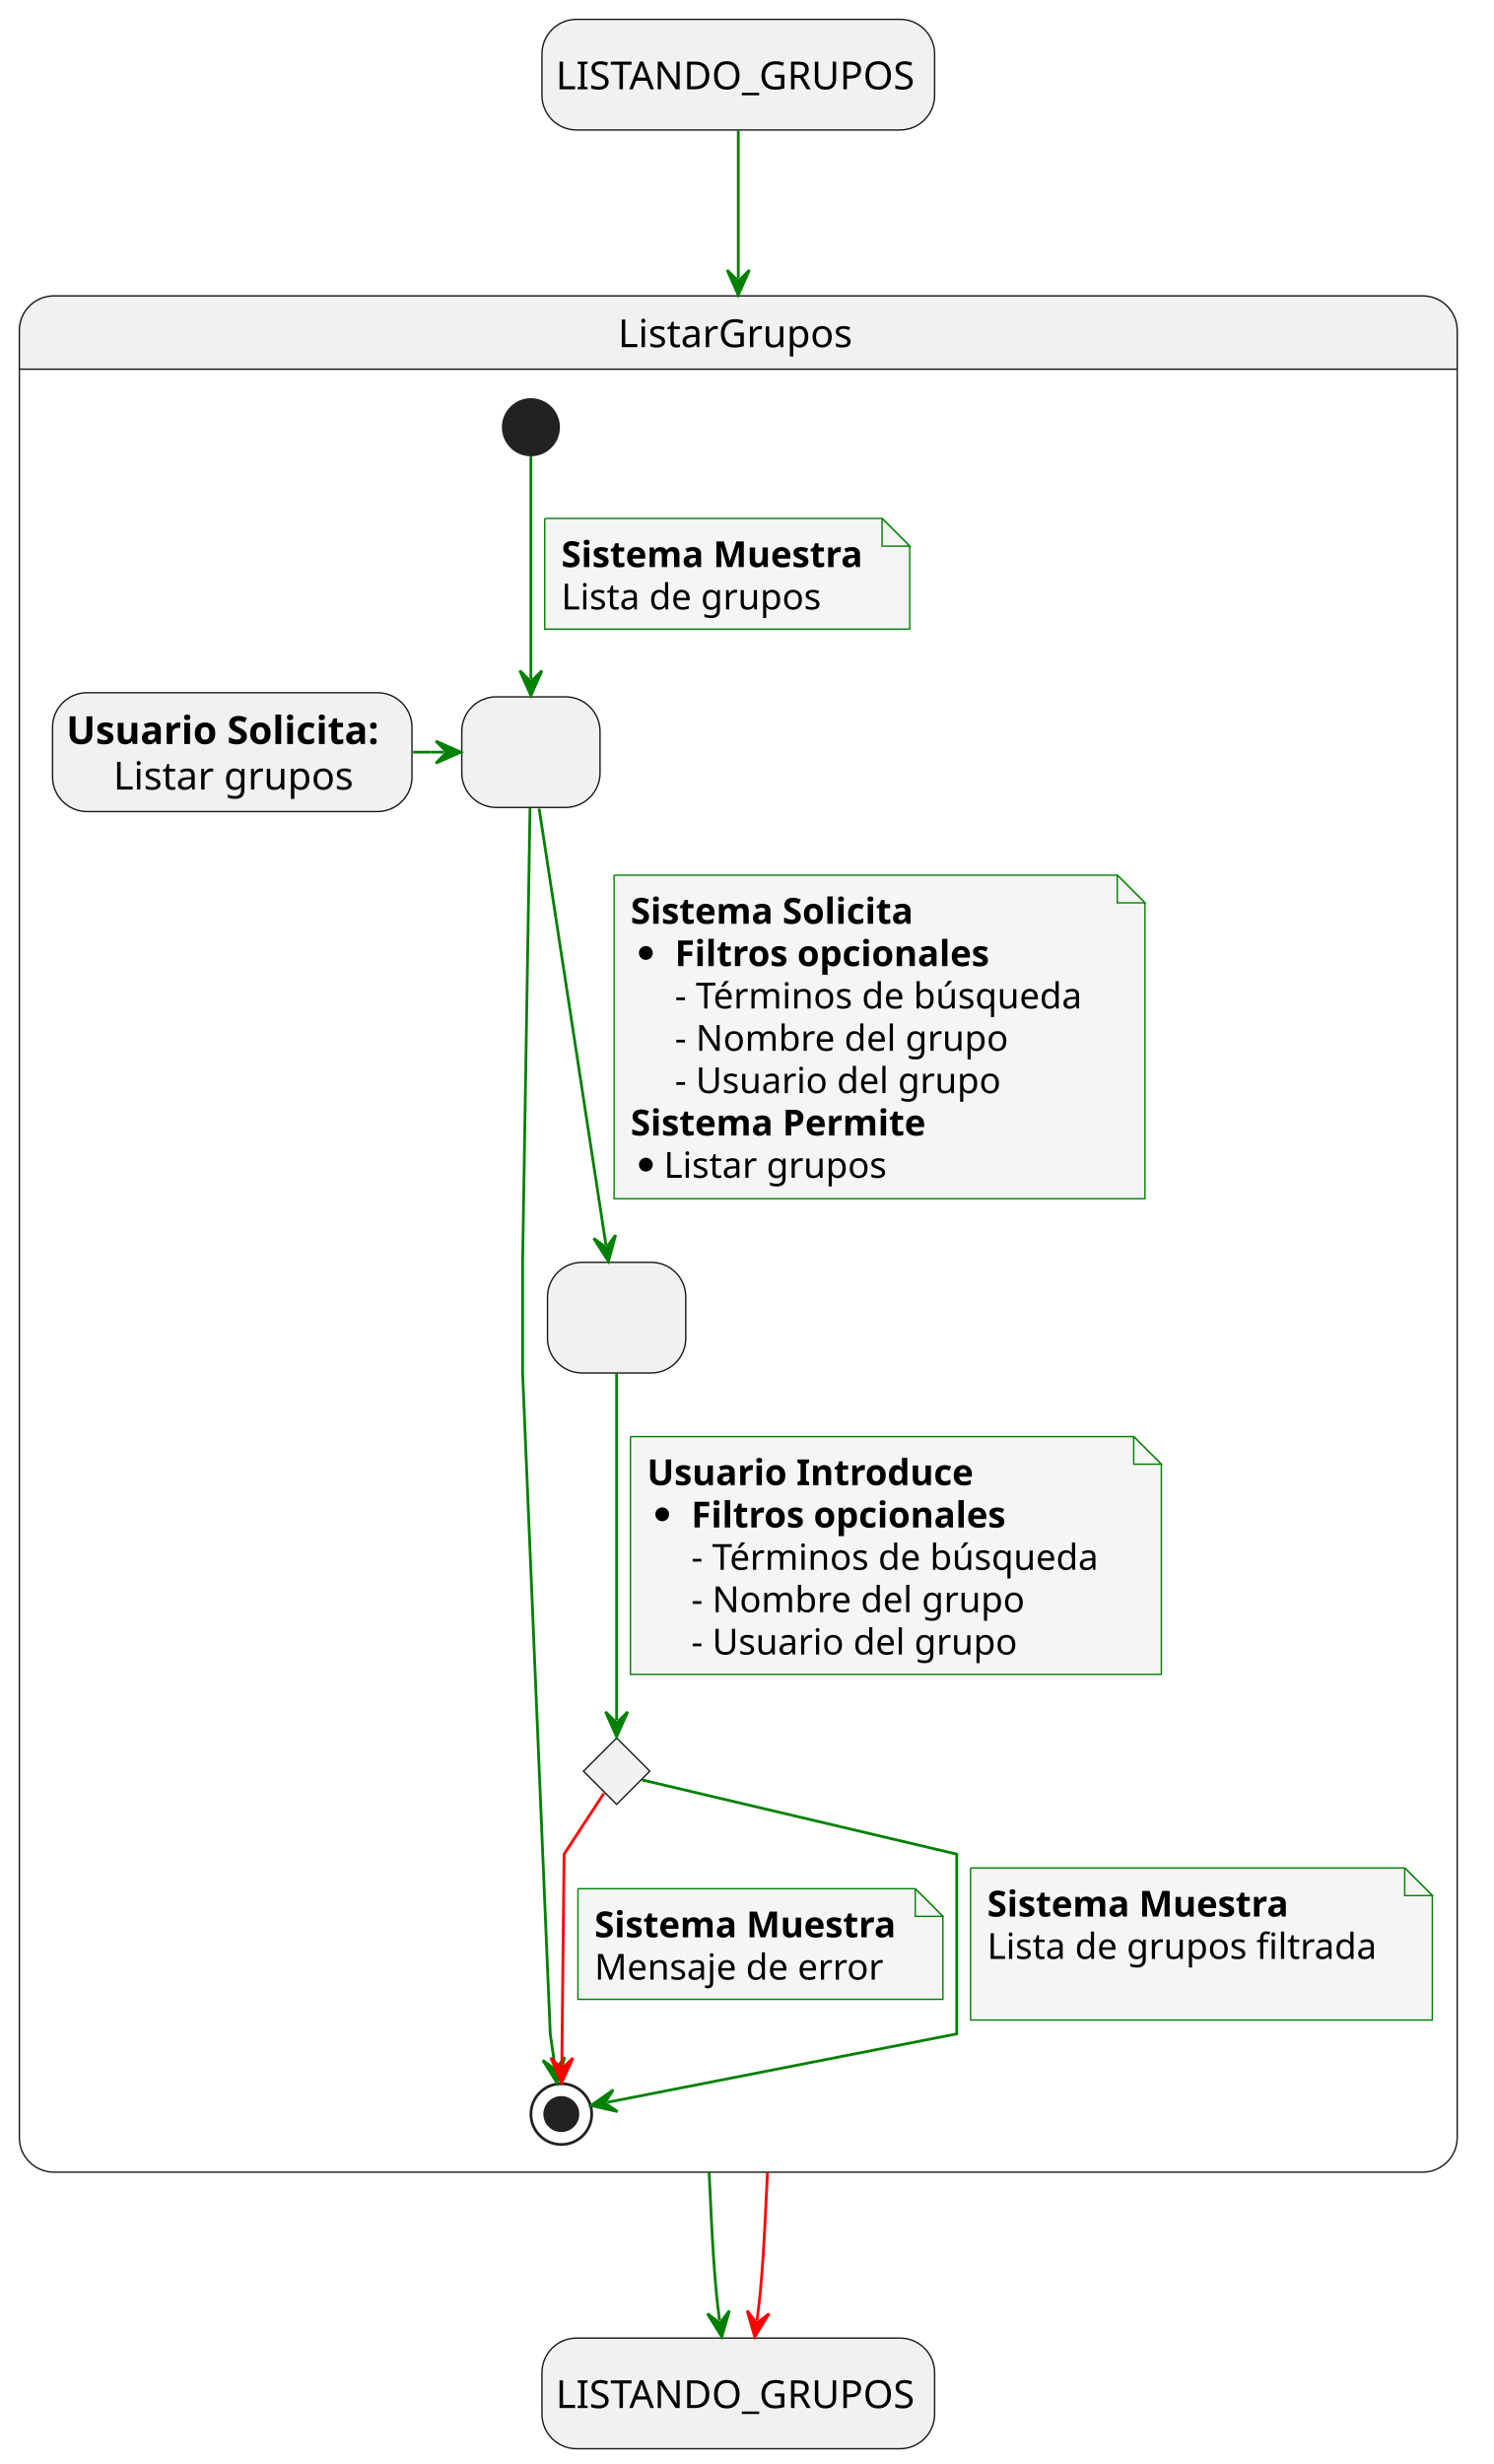
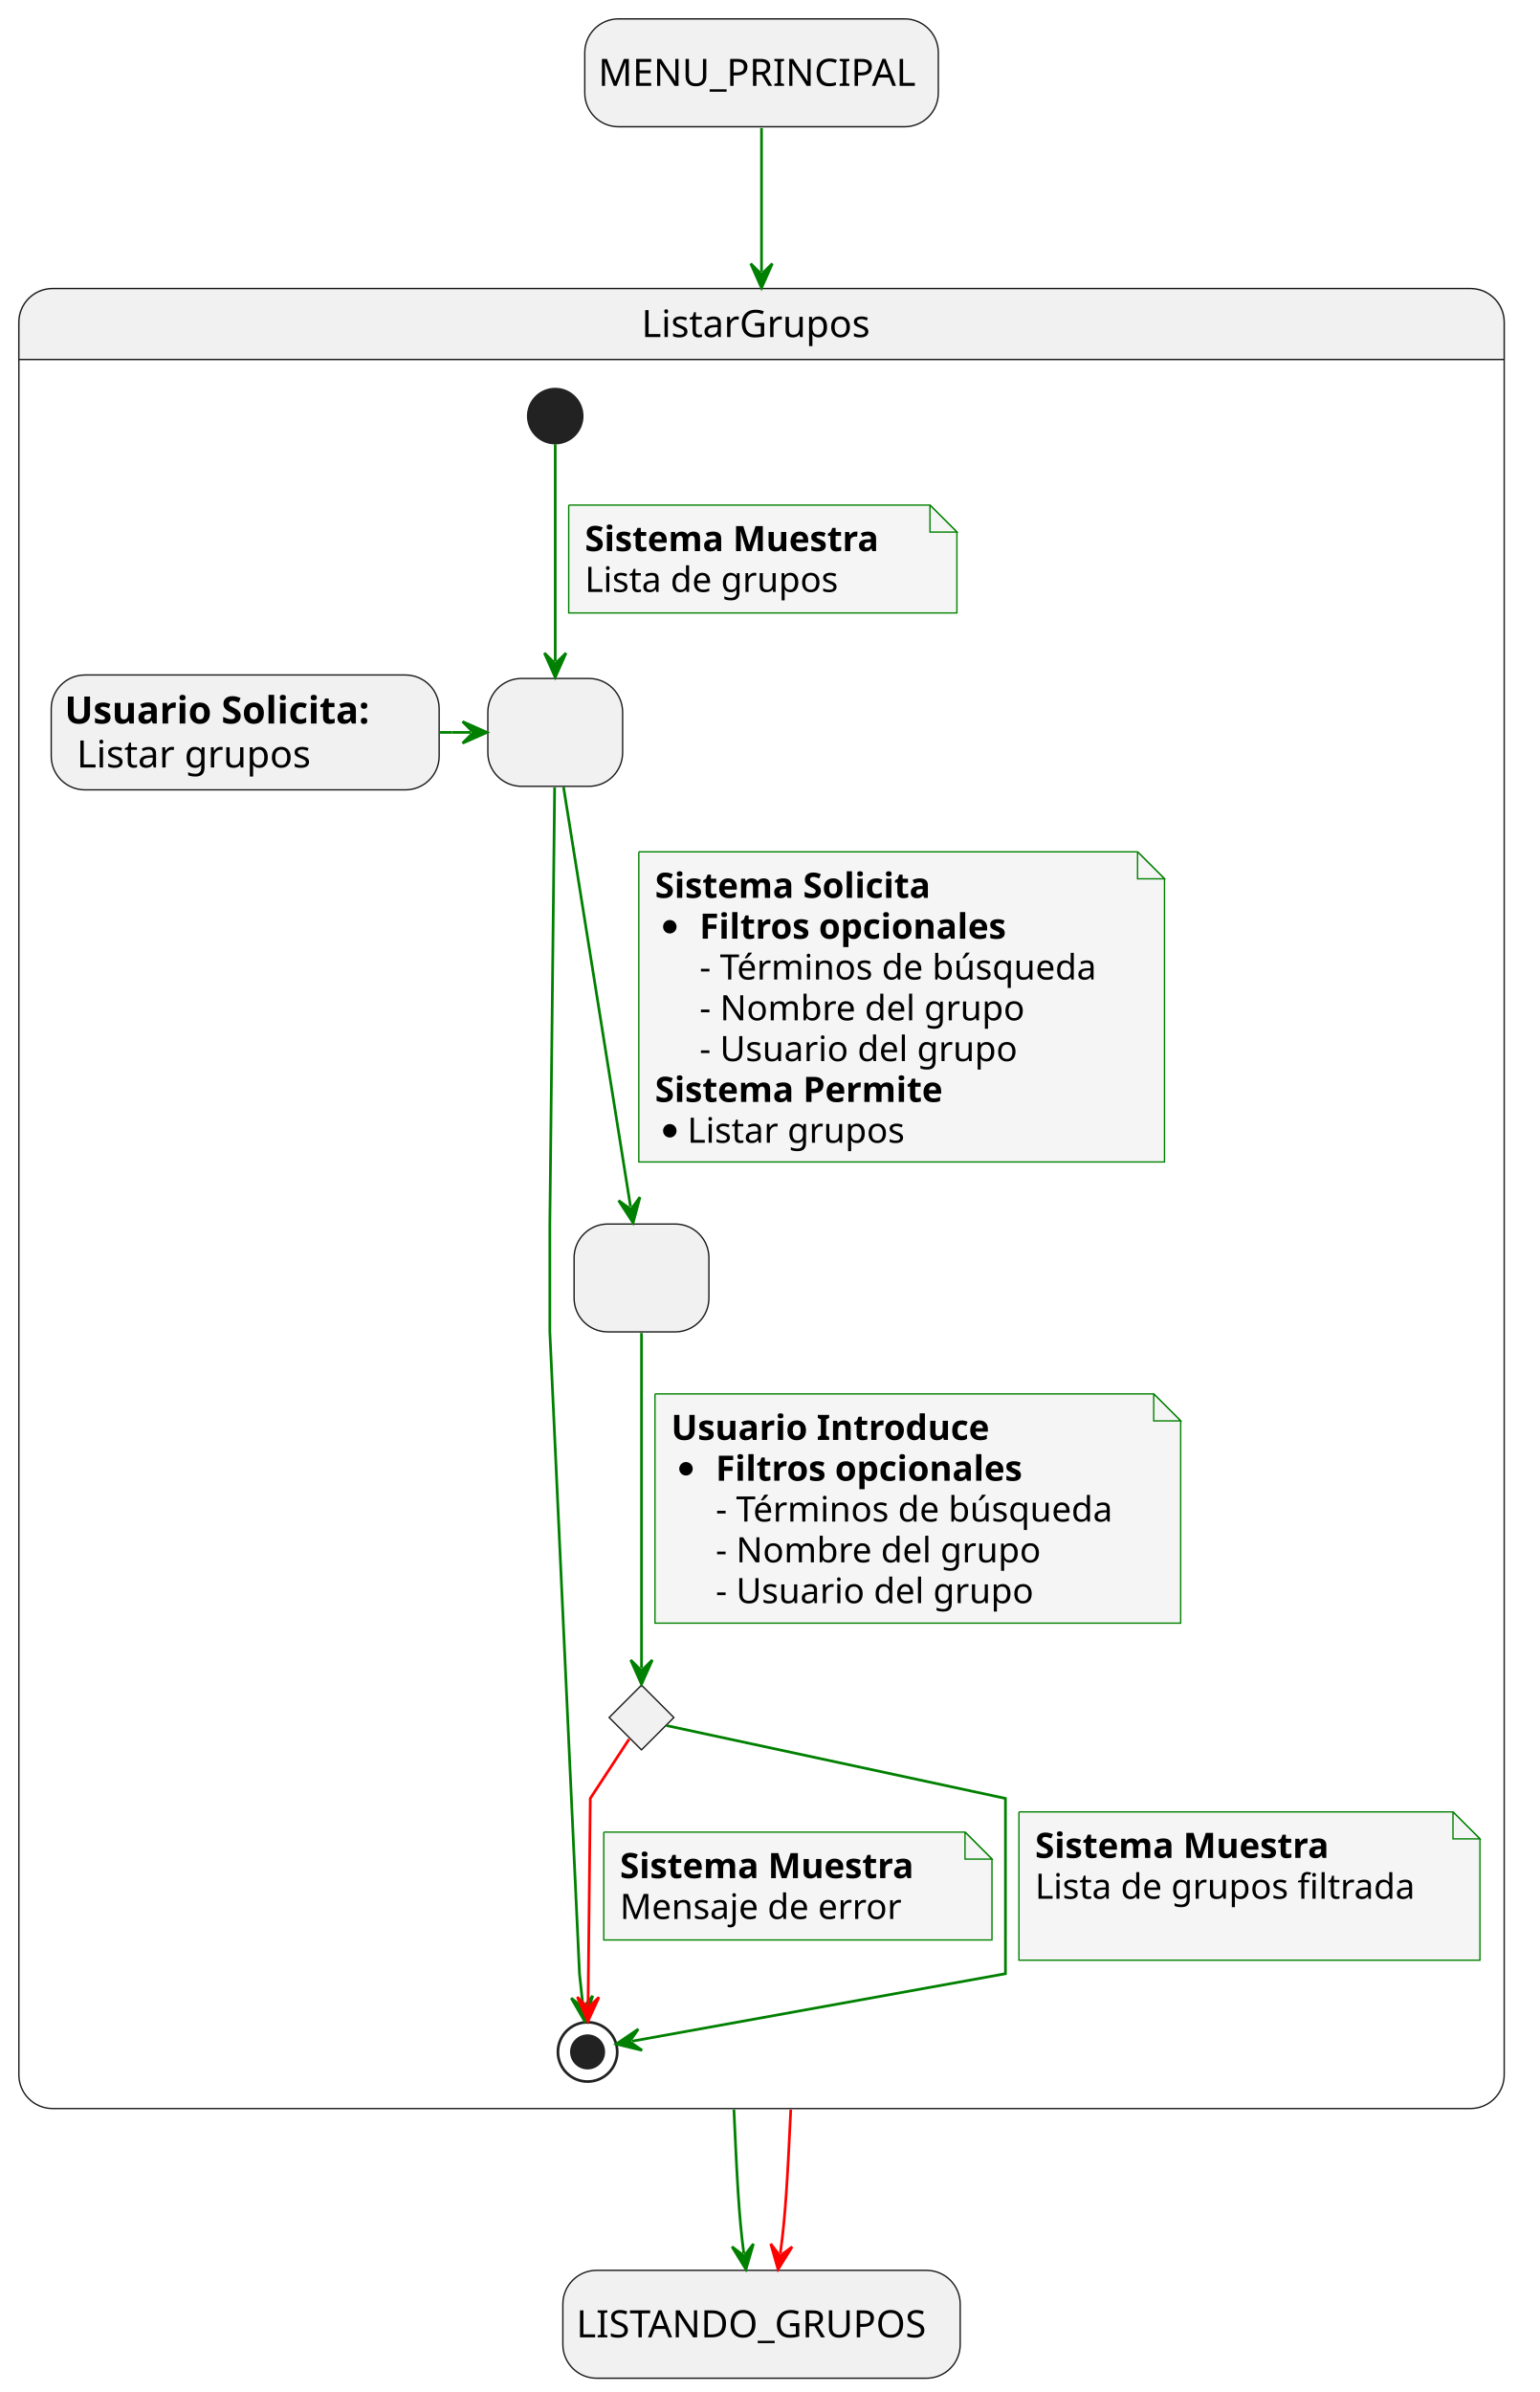
- <svg xmlns="http://www.w3.org/2000/svg" contentStyleType="text/css" height="891px" preserveAspectRatio="none" style="width:540px;height:891px;background:#FFFFFF;" version="1.1" viewBox="0 0 540 891" width="540px" zoomAndPan="magnify">
+ <svg xmlns="http://www.w3.org/2000/svg" contentStyleType="text/css" data-diagram-type="STATE" height="887px" preserveAspectRatio="none" style="width:571px;height:887px;background:#FFFFFF;" version="1.1" viewBox="0 0 571 887" width="571px" zoomAndPan="magnify">
  <defs />
  <g>
-     <rect fill="#F1F1F1" height="40" rx="12.5" ry="12.5" style="stroke:#181818;stroke-width:0.5;" width="142" x="196" y="7" />
-     <text fill="#000000" font-family="sans-serif" font-size="14" lengthAdjust="spacing" textLength="132" x="201" y="32.291">LISTANDO_GRUPOS</text>
-     <rect fill="#F1F1F1" height="40" rx="12.5" ry="12.5" style="stroke:#181818;stroke-width:0.5;" width="142" x="196" y="845.47" />
-     <text fill="#000000" font-family="sans-serif" font-size="14" lengthAdjust="spacing" textLength="132" x="201" y="870.761">LISTANDO_GRUPOS</text>
-     <path d="M19.5,107 L514.5,107 A12.5,12.5 0 0 1 527,119.5 L527,133.488 L7,133.488 L7,119.5 A12.5,12.5 0 0 1 19.5,107 " fill="#F1F1F1" style="stroke:#F1F1F1;stroke-width:1.0;" />
-     <rect fill="none" height="678.468" rx="12.5" ry="12.5" style="stroke:#181818;stroke-width:0.5;" width="520" x="7" y="107" />
-     <line style="stroke:#181818;stroke-width:0.5;" x1="7" x2="527" y1="133.488" y2="133.488" />
-     <text fill="#000000" font-family="sans-serif" font-size="14" lengthAdjust="spacing" textLength="87" x="223.5" y="125.535">ListarGrupos</text>
-     <rect fill="#F1F1F1" height="40" rx="12.5" ry="12.5" style="stroke:#181818;stroke-width:0.5;" width="50" x="167" y="251.978" />
-     <text fill="#000000" font-family="sans-serif" font-size="14" lengthAdjust="spacing" textLength="4" x="190" y="277.269"> </text>
-     <rect fill="#F1F1F1" height="40" rx="12.5" ry="12.5" style="stroke:#181818;stroke-width:0.5;" width="50" x="198" y="456.468" />
-     <text fill="#000000" font-family="sans-serif" font-size="14" lengthAdjust="spacing" textLength="4" x="221" y="481.759"> </text>
+     <rect fill="#F1F1F1" height="40" rx="12.5" ry="12.5" style="stroke:#181818;stroke-width:0.5;" width="131.14" x="216.91" y="7" />
+     <text fill="#000000" font-family="sans-serif" font-size="14" lengthAdjust="spacing" textLength="121.14" x="221.91" y="31.847">MENU_PRINCIPAL</text>
+     <rect fill="#F1F1F1" height="40" rx="12.5" ry="12.5" style="stroke:#181818;stroke-width:0.5;" width="147.389" x="208.78" y="841.89" />
+     <text fill="#000000" font-family="sans-serif" font-size="14" lengthAdjust="spacing" textLength="137.389" x="213.78" y="866.737">LISTANDO_GRUPOS</text>
+     <path d="M19.5,107 L545.45,107 A12.5,12.5 0 0 1 557.95,119.5 L557.95,133.297 L7,133.297 L7,119.5 A12.5,12.5 0 0 1 19.5,107 " fill="#F1F1F1" style="stroke:#F1F1F1;stroke-width:1;" />
+     <rect fill="none" height="674.887" rx="12.5" ry="12.5" style="stroke:#181818;stroke-width:0.5;" width="550.95" x="7" y="107" />
+     <line style="stroke:#181818;stroke-width:0.5;" x1="7" x2="557.95" y1="133.297" y2="133.297" />
+     <text fill="#000000" font-family="sans-serif" font-size="14" lengthAdjust="spacing" textLength="89.031" x="237.959" y="124.995">ListarGrupos</text>
+     <rect fill="#F1F1F1" height="40" rx="12.5" ry="12.5" style="stroke:#181818;stroke-width:0.5;" width="50" x="180.95" y="251.587" />
+     <text fill="#000000" font-family="sans-serif" font-size="14" lengthAdjust="spacing" textLength="4.45" x="203.725" y="276.434"> </text>
+     <rect fill="#F1F1F1" height="40" rx="12.5" ry="12.5" style="stroke:#181818;stroke-width:0.5;" width="50" x="212.95" y="453.887" />
+     <text fill="#000000" font-family="sans-serif" font-size="14" lengthAdjust="spacing" textLength="4.45" x="235.725" y="478.734"> </text>
    <g id="elem_revisionFiltrosEnviados">
-       <polygon fill="#F1F1F1" points="223,628.468,235,640.468,223,652.468,211,640.468,223,628.468" style="stroke:#181818;stroke-width:0.5;" />
+       <polygon fill="#F1F1F1" points="237.95,624.887,249.95,636.887,237.95,648.887,225.95,636.887,237.95,624.887" style="stroke:#181818;stroke-width:0.5;" />
    </g>
-     <rect fill="#F1F1F1" height="42.977" rx="12.5" ry="12.5" style="stroke:#181818;stroke-width:0.5;" width="130" x="19" y="250.488" />
-     <text fill="#000000" font-family="sans-serif" font-size="14" font-weight="bold" lengthAdjust="spacing" textLength="116" x="24" y="269.023">Usuario Solicita:</text>
-     <text fill="#000000" font-family="sans-serif" font-size="14" lengthAdjust="spacing" textLength="4" x="140" y="269.023"> </text>
-     <text fill="#000000" font-family="sans-serif" font-size="14" lengthAdjust="spacing" textLength="90" x="41" y="285.512">Listar grupos</text>
-     <ellipse cx="192" cy="154.488" fill="#222222" rx="10" ry="10" style="stroke:#222222;stroke-width:1.0;" />
-     <ellipse cx="203" cy="764.468" fill="none" rx="11" ry="11" style="stroke:#222222;stroke-width:1.0;" />
-     <ellipse cx="203" cy="764.468" fill="#222222" rx="6" ry="6" style="stroke:#222222;stroke-width:1.0;" />
+     <rect fill="#F1F1F1" height="42.594" rx="12.5" ry="12.5" style="stroke:#181818;stroke-width:0.5;" width="143.895" x="19" y="250.297" />
+     <text fill="#000000" font-family="sans-serif" font-size="14" font-weight="bold" lengthAdjust="spacing" textLength="129.445" x="24" y="268.292">Usuario Solicita:</text>
+     <text fill="#000000" font-family="sans-serif" font-size="14" lengthAdjust="spacing" textLength="4.45" x="153.445" y="268.292"> </text>
+     <text fill="#000000" font-family="sans-serif" font-size="14" lengthAdjust="spacing" textLength="91.519" x="28.45" y="284.589">Listar grupos</text>
+     <ellipse cx="205.95" cy="154.297" fill="#222222" rx="10" ry="10" style="stroke:#222222;stroke-width:1;" />
+     <ellipse cx="217.95" cy="760.887" fill="none" rx="11" ry="11" style="stroke:#222222;stroke-width:1;" />
+     <ellipse cx="217.95" cy="760.887" fill="#222222" rx="6" ry="6" style="stroke:#222222;stroke-width:1;" />
    <g id="link_usuarioSolicita_solicitudFiltros">
-       <path d="M149.4,271.978 C153.31,271.978 156,271.978 156,271.978 C156,271.978 154.65,271.978 160.61,271.978 " fill="none" id="usuarioSolicita-to-solicitudFiltros" style="stroke:#008000;stroke-width:1.0;" />
-       <polygon fill="#008000" points="166.61,271.978,157.61,267.978,161.61,271.978,157.61,275.978,166.61,271.978" style="stroke:#008000;stroke-width:1.0;" />
+       <path d="M163.22,271.587 C165.91,271.587 167.61,271.587 167.61,271.587 C167.61,271.587 167.46,271.587 174.59,271.587 " fill="none" id="usuarioSolicita-to-solicitudFiltros" style="stroke:#008000;stroke-width:1;" />
+       <polygon fill="#008000" points="180.59,271.587,171.59,267.587,175.59,271.587,171.59,275.587,180.59,271.587" style="stroke:#008000;stroke-width:1;" />
    </g>
    <g id="link_*start*ListarGrupos_solicitudFiltros">
-       <path d="M192,164.938 C192,183.798 192,220.428 192,245.518 " fill="none" id="*start*ListarGrupos-to-solicitudFiltros" style="stroke:#008000;stroke-width:1.0;" />
-       <polygon fill="#008000" points="192,251.518,196,242.518,192,246.518,188,242.518,192,251.518" style="stroke:#008000;stroke-width:1.0;" />
-       <path d="M197,187.488 L197,227.488 L329,227.488 L329,197.488 L319,187.488 L197,187.488 " fill="#F5F5F5" style="stroke:#008000;stroke-width:0.5;" />
-       <path d="M319,187.488 L319,197.488 L329,197.488 L319,187.488 " fill="#F5F5F5" style="stroke:#008000;stroke-width:0.5;" />
-       <text fill="#000000" font-family="sans-serif" font-size="13" font-weight="bold" lengthAdjust="spacing" textLength="111" x="203" y="205.057">Sistema Muestra</text>
-       <text fill="#000000" font-family="sans-serif" font-size="13" lengthAdjust="spacing" textLength="97" x="203" y="220.367">Lista de grupos</text>
+       <path d="M205.95,164.727 C205.95,183.557 205.95,220.107 205.95,245.157 " fill="none" id="*start*ListarGrupos-to-solicitudFiltros" style="stroke:#008000;stroke-width:1;" />
+       <polygon fill="#008000" points="205.95,251.157,209.95,242.157,205.95,246.157,201.95,242.157,205.95,251.157" style="stroke:#008000;stroke-width:1;" />
+       <path d="M210.95,187.297 L210.95,227.297 L354.95,227.297 L354.95,197.297 L344.95,187.297 L210.95,187.297 " fill="#F5F5F5" style="stroke:#008000;stroke-width:0.5;" />
+       <path d="M344.95,187.297 L344.95,197.297 L354.95,197.297 L344.95,187.297 " fill="#F5F5F5" style="stroke:#008000;stroke-width:0.5;" />
+       <text fill="#000000" font-family="sans-serif" font-size="13" font-weight="bold" lengthAdjust="spacing" textLength="123.576" x="216.95" y="204.364">Sistema Muestra</text>
+       <text fill="#000000" font-family="sans-serif" font-size="13" lengthAdjust="spacing" textLength="100.02" x="216.95" y="219.497">Lista de grupos</text>
    </g>
    <g id="link_solicitudFiltros_*end*ListarGrupos">
-       <path d="M191.68,292.268 C190.91,339.378 189,456.468 189,456.468 C189,456.468 189,496.468 189,496.468 C189,496.468 199,735.468 199,735.468 C199,735.468 199.558,739.399 200.708,747.419 " fill="none" id="solicitudFiltros-to-*end*ListarGrupos" style="stroke:#008000;stroke-width:1.0;" />
-       <polygon fill="#008000" points="201.56,753.358,204.242,743.882,200.85,748.409,196.323,745.017,201.56,753.358" style="stroke:#008000;stroke-width:1.0;" />
+       <path d="M205.73,291.997 C205.22,338.757 203.95,453.887 203.95,453.887 C203.95,453.887 203.95,493.887 203.95,493.887 C203.95,493.887 214.95,731.887 214.95,731.887 C214.95,731.887 215.343,735.531 216.193,743.491 " fill="none" id="solicitudFiltros-to-*end*ListarGrupos" style="stroke:#008000;stroke-width:1;" />
+       <polygon fill="#008000" points="216.83,749.457,219.852,740.083,216.299,744.485,211.897,740.933,216.83,749.457" style="stroke:#008000;stroke-width:1;" />
    </g>
    <g id="link_solicitudFiltros_envioFiltros">
-       <path d="M194.97,292.398 C200.9,331.098 213.212,411.527 219.132,450.177 " fill="none" id="solicitudFiltros-to-envioFiltros" style="stroke:#008000;stroke-width:1.0;" />
-       <polygon fill="#008000" points="220.04,456.108,222.631,446.606,219.283,451.166,214.724,447.818,220.04,456.108" style="stroke:#008000;stroke-width:1.0;" />
-       <path d="M222.07,316.468 L222.07,433.468 L414.07,433.468 L414.07,326.468 L404.07,316.468 L222.07,316.468 " fill="#F5F5F5" style="stroke:#008000;stroke-width:0.5;" />
-       <path d="M404.07,316.468 L404.07,326.468 L414.07,326.468 L404.07,316.468 " fill="#F5F5F5" style="stroke:#008000;stroke-width:0.5;" />
-       <text fill="#000000" font-family="sans-serif" font-size="13" font-weight="bold" lengthAdjust="spacing" textLength="103" x="228.07" y="334.037">Sistema Solicita</text>
-       <ellipse cx="233.57" cy="344.589" fill="#000000" rx="2.5" ry="2.5" style="stroke:#000000;stroke-width:0.0;" />
-       <text fill="#000000" font-family="sans-serif" font-size="13" font-weight="bold" lengthAdjust="spacing" textLength="117" x="244.07" y="349.347">Filtros opcionales</text>
-       <text fill="#000000" font-family="sans-serif" font-size="13" lengthAdjust="spacing" textLength="155" x="244.07" y="364.658">- Términos de búsqueda</text>
-       <text fill="#000000" font-family="sans-serif" font-size="13" lengthAdjust="spacing" textLength="126" x="244.07" y="379.968">- Nombre del grupo</text>
-       <text fill="#000000" font-family="sans-serif" font-size="13" lengthAdjust="spacing" textLength="124" x="244.07" y="395.279">- Usuario del grupo</text>
-       <text fill="#000000" font-family="sans-serif" font-size="13" font-weight="bold" lengthAdjust="spacing" textLength="108" x="228.07" y="410.589">Sistema Permite</text>
-       <ellipse cx="233.57" cy="421.142" fill="#000000" rx="2.5" ry="2.5" style="stroke:#000000;stroke-width:0.0;" />
-       <text fill="#000000" font-family="sans-serif" font-size="13" lengthAdjust="spacing" textLength="83" x="240.07" y="425.9">Listar grupos</text>
+       <path d="M209.02,291.797 C215.12,329.987 227.764,409.142 233.894,447.522 " fill="none" id="solicitudFiltros-to-envioFiltros" style="stroke:#008000;stroke-width:1;" />
+       <polygon fill="#008000" points="234.84,453.447,237.37,443.929,234.051,448.51,229.471,445.19,234.84,453.447" style="stroke:#008000;stroke-width:1;" />
+       <path d="M236.95,315.887 L236.95,430.887 L431.95,430.887 L431.95,325.887 L421.95,315.887 L236.95,315.887 " fill="#F5F5F5" style="stroke:#008000;stroke-width:0.5;" />
+       <path d="M421.95,315.887 L421.95,325.887 L431.95,325.887 L421.95,315.887 " fill="#F5F5F5" style="stroke:#008000;stroke-width:0.5;" />
+       <text fill="#000000" font-family="sans-serif" font-size="13" font-weight="bold" lengthAdjust="spacing" textLength="117.787" x="242.95" y="332.954">Sistema Solicita</text>
+       <ellipse cx="248.45" cy="343.652" fill="#000000" rx="2.5" ry="2.5" style="stroke:#000000;stroke-width:0;" />
+       <text fill="#000000" font-family="sans-serif" font-size="13" font-weight="bold" lengthAdjust="spacing" textLength="129.981" x="259.476" y="348.087">Filtros opcionales</text>
+       <text fill="#000000" font-family="sans-serif" font-size="13" lengthAdjust="spacing" textLength="157.834" x="259.479" y="363.219">- Términos de búsqueda</text>
+       <text fill="#000000" font-family="sans-serif" font-size="13" lengthAdjust="spacing" textLength="126.928" x="259.479" y="378.352">- Nombre del grupo</text>
+       <text fill="#000000" font-family="sans-serif" font-size="13" lengthAdjust="spacing" textLength="124.395" x="259.479" y="393.485">- Usuario del grupo</text>
+       <text fill="#000000" font-family="sans-serif" font-size="13" font-weight="bold" lengthAdjust="spacing" textLength="121.221" x="242.95" y="408.618">Sistema Permite</text>
+       <ellipse cx="248.45" cy="419.317" fill="#000000" rx="2.5" ry="2.5" style="stroke:#000000;stroke-width:0;" />
+       <text fill="#000000" font-family="sans-serif" font-size="13" lengthAdjust="spacing" textLength="84.982" x="254.95" y="423.751">Listar grupos</text>
    </g>
    <g id="link_envioFiltros_revisionFiltrosEnviados">
-       <path d="M223,496.688 C223,530.718 223,594.558 223,622.018 " fill="none" id="envioFiltros-to-revisionFiltrosEnviados" style="stroke:#008000;stroke-width:1.0;" />
-       <polygon fill="#008000" points="223,628.018,227,619.018,223,623.018,219,619.018,223,628.018" style="stroke:#008000;stroke-width:1.0;" />
-       <path d="M228,519.468 L228,605.468 L420,605.468 L420,529.468 L410,519.468 L228,519.468 " fill="#F5F5F5" style="stroke:#008000;stroke-width:0.5;" />
-       <path d="M410,519.468 L410,529.468 L420,529.468 L410,519.468 " fill="#F5F5F5" style="stroke:#008000;stroke-width:0.5;" />
-       <text fill="#000000" font-family="sans-serif" font-size="13" font-weight="bold" lengthAdjust="spacing" textLength="121" x="234" y="537.037">Usuario Introduce</text>
-       <ellipse cx="239.5" cy="547.589" fill="#000000" rx="2.5" ry="2.5" style="stroke:#000000;stroke-width:0.0;" />
-       <text fill="#000000" font-family="sans-serif" font-size="13" font-weight="bold" lengthAdjust="spacing" textLength="117" x="250" y="552.347">Filtros opcionales</text>
-       <text fill="#000000" font-family="sans-serif" font-size="13" lengthAdjust="spacing" textLength="155" x="250" y="567.658">- Términos de búsqueda</text>
-       <text fill="#000000" font-family="sans-serif" font-size="13" lengthAdjust="spacing" textLength="126" x="250" y="582.968">- Nombre del grupo</text>
-       <text fill="#000000" font-family="sans-serif" font-size="13" lengthAdjust="spacing" textLength="124" x="250" y="598.279">- Usuario del grupo</text>
+       <path d="M237.95,494.307 C237.95,528.267 237.95,591.397 237.95,618.557 " fill="none" id="envioFiltros-to-revisionFiltrosEnviados" style="stroke:#008000;stroke-width:1;" />
+       <polygon fill="#008000" points="237.95,624.557,241.95,615.557,237.95,619.557,233.95,615.557,237.95,624.557" style="stroke:#008000;stroke-width:1;" />
+       <path d="M242.95,516.887 L242.95,601.887 L437.95,601.887 L437.95,526.887 L427.95,516.887 L242.95,516.887 " fill="#F5F5F5" style="stroke:#008000;stroke-width:0.5;" />
+       <path d="M427.95,516.887 L427.95,526.887 L437.95,526.887 L427.95,516.887 " fill="#F5F5F5" style="stroke:#008000;stroke-width:0.5;" />
+       <text fill="#000000" font-family="sans-serif" font-size="13" font-weight="bold" lengthAdjust="spacing" textLength="131.377" x="248.95" y="533.954">Usuario Introduce</text>
+       <ellipse cx="254.45" cy="544.653" fill="#000000" rx="2.5" ry="2.5" style="stroke:#000000;stroke-width:0;" />
+       <text fill="#000000" font-family="sans-serif" font-size="13" font-weight="bold" lengthAdjust="spacing" textLength="129.981" x="265.476" y="549.087">Filtros opcionales</text>
+       <text fill="#000000" font-family="sans-serif" font-size="13" lengthAdjust="spacing" textLength="157.834" x="265.479" y="564.219">- Términos de búsqueda</text>
+       <text fill="#000000" font-family="sans-serif" font-size="13" lengthAdjust="spacing" textLength="126.928" x="265.479" y="579.352">- Nombre del grupo</text>
+       <text fill="#000000" font-family="sans-serif" font-size="13" lengthAdjust="spacing" textLength="124.395" x="265.479" y="594.485">- Usuario del grupo</text>
    </g>
    <g id="link_revisionFiltrosEnviados_*end*ListarGrupos">
-       <path d="M218.4,648.488 C212.78,657.068 204,670.468 204,670.468 C204,670.468 203.434,722.949 203.174,747.159 " fill="none" id="revisionFiltrosEnviados-to-*end*ListarGrupos" style="stroke:#FF0000;stroke-width:1.0;" />
-       <polygon fill="#FF0000" points="203.11,753.158,207.206,744.202,203.164,748.159,199.207,744.116,203.11,753.158" style="stroke:#FF0000;stroke-width:1.0;" />
-       <path d="M209,682.968 L209,722.968 L341,722.968 L341,692.968 L331,682.968 L209,682.968 " fill="#F5F5F5" style="stroke:#008000;stroke-width:0.5;" />
-       <path d="M331,682.968 L331,692.968 L341,692.968 L331,682.968 " fill="#F5F5F5" style="stroke:#008000;stroke-width:0.5;" />
-       <text fill="#000000" font-family="sans-serif" font-size="13" font-weight="bold" lengthAdjust="spacing" textLength="111" x="215" y="700.537">Sistema Muestra</text>
-       <text fill="#000000" font-family="sans-serif" font-size="13" lengthAdjust="spacing" textLength="104" x="215" y="715.847">Mensaje de error</text>
+       <path d="M233.35,644.907 C227.73,653.487 218.95,666.887 218.95,666.887 C218.95,666.887 218.384,719.367 218.124,743.577 " fill="none" id="revisionFiltrosEnviados-to-*end*ListarGrupos" style="stroke:#FF0000;stroke-width:1;" />
+       <polygon fill="#FF0000" points="218.06,749.577,222.156,740.62,218.114,744.577,214.157,740.534,218.06,749.577" style="stroke:#FF0000;stroke-width:1;" />
+       <path d="M223.95,679.387 L223.95,719.387 L367.95,719.387 L367.95,689.387 L357.95,679.387 L223.95,679.387 " fill="#F5F5F5" style="stroke:#008000;stroke-width:0.5;" />
+       <path d="M357.95,679.387 L357.95,689.387 L367.95,689.387 L357.95,679.387 " fill="#F5F5F5" style="stroke:#008000;stroke-width:0.5;" />
+       <text fill="#000000" font-family="sans-serif" font-size="13" font-weight="bold" lengthAdjust="spacing" textLength="123.576" x="229.95" y="696.454">Sistema Muestra</text>
+       <text fill="#000000" font-family="sans-serif" font-size="13" lengthAdjust="spacing" textLength="110.303" x="229.95" y="711.587">Mensaje de error</text>
    </g>
    <g id="link_revisionFiltrosEnviados_*end*ListarGrupos">
-       <path d="M232.25,643.648 C260.85,650.388 346,670.468 346,670.468 C346,670.468 346,735.468 346,735.468 C346,735.468 252.888,753.694 219.638,760.214 " fill="none" id="revisionFiltrosEnviados-to-*end*ListarGrupos-1" style="stroke:#008000;stroke-width:1.0;" />
-       <polygon fill="#008000" points="213.75,761.368,223.351,763.562,218.657,760.406,221.812,755.711,213.75,761.368" style="stroke:#008000;stroke-width:1.0;" />
-       <path d="M351,675.468 L351,730.468 L518,730.468 L518,685.468 L508,675.468 L351,675.468 " fill="#F5F5F5" style="stroke:#008000;stroke-width:0.5;" />
-       <path d="M508,675.468 L508,685.468 L518,685.468 L508,675.468 " fill="#F5F5F5" style="stroke:#008000;stroke-width:0.5;" />
-       <text fill="#000000" font-family="sans-serif" font-size="13" font-weight="bold" lengthAdjust="spacing" textLength="111" x="357" y="693.037">Sistema Muestra</text>
-       <text fill="#000000" font-family="sans-serif" font-size="13" lengthAdjust="spacing" textLength="146" x="357" y="708.347">Lista de grupos filtrada</text>
-       <text fill="#000000" font-family="sans-serif" font-size="13" lengthAdjust="spacing" textLength="4" x="357" y="723.658"> </text>
+       <path d="M247.23,639.877 C277.73,646.437 372.95,666.887 372.95,666.887 C372.95,666.887 372.95,731.887 372.95,731.887 C372.95,731.887 269.524,750.57 234.504,756.9 " fill="none" id="revisionFiltrosEnviados-to-*end*ListarGrupos-1" style="stroke:#008000;stroke-width:1;" />
+       <polygon fill="#008000" points="228.6,757.967,238.168,760.302,233.52,757.077,236.745,752.43,228.6,757.967" style="stroke:#008000;stroke-width:1;" />
+       <path d="M377.95,671.887 L377.95,726.887 L548.95,726.887 L548.95,681.887 L538.95,671.887 L377.95,671.887 " fill="#F5F5F5" style="stroke:#008000;stroke-width:0.5;" />
+       <path d="M538.95,671.887 L538.95,681.887 L548.95,681.887 L538.95,671.887 " fill="#F5F5F5" style="stroke:#008000;stroke-width:0.5;" />
+       <text fill="#000000" font-family="sans-serif" font-size="13" font-weight="bold" lengthAdjust="spacing" textLength="123.576" x="383.95" y="688.954">Sistema Muestra</text>
+       <text fill="#000000" font-family="sans-serif" font-size="13" lengthAdjust="spacing" textLength="150.579" x="383.95" y="704.087">Lista de grupos filtrada</text>
+       <text fill="#000000" font-family="sans-serif" font-size="13" lengthAdjust="spacing" textLength="4.132" x="383.95" y="719.219"> </text>
    </g>
    <g id="link_startState_ListarGrupos">
-       <path d="M267,47.29 C267,61.23 267,75.93 267,100.68 " fill="none" id="startState-to-ListarGrupos" style="stroke:#008000;stroke-width:1.0;" />
-       <polygon fill="#008000" points="267,106.68,271,97.68,267,101.68,263,97.68,267,106.68" style="stroke:#008000;stroke-width:1.0;" />
+       <path d="M282.47,47.48 C282.47,61.44 282.47,76.09 282.47,100.75 " fill="none" id="startState-to-ListarGrupos" style="stroke:#008000;stroke-width:1;" />
+       <polygon fill="#008000" points="282.47,106.75,286.47,97.75,282.47,101.75,278.47,97.75,282.47,106.75" style="stroke:#008000;stroke-width:1;" />
    </g>
    <g id="link_ListarGrupos_endState">
-       <path d="M256.45,785.5 C257.6,810.28 258.319,825.075 260.229,839.075 " fill="none" id="ListarGrupos-to-endState" style="stroke:#008000;stroke-width:1.0;" />
-       <polygon fill="#008000" points="261.04,845.02,263.787,835.562,260.364,840.066,255.86,836.643,261.04,845.02" style="stroke:#008000;stroke-width:1.0;" />
+       <path d="M272.23,782.26 C273.35,806.94 274.036,821.643 275.896,835.573 " fill="none" id="ListarGrupos-to-endState" style="stroke:#008000;stroke-width:1;" />
+       <polygon fill="#008000" points="276.69,841.52,279.464,832.07,276.028,836.564,271.534,833.129,276.69,841.52" style="stroke:#008000;stroke-width:1;" />
    </g>
    <g id="link_ListarGrupos_endState">
-       <path d="M277.55,785.5 C276.4,810.28 275.681,825.075 273.771,839.075 " fill="none" id="ListarGrupos-to-endState-1" style="stroke:#FF0000;stroke-width:1.0;" />
-       <polygon fill="#FF0000" points="272.96,845.02,278.14,836.643,273.636,840.066,270.213,835.562,272.96,845.02" style="stroke:#FF0000;stroke-width:1.0;" />
+       <path d="M293.32,782.26 C292.14,806.94 291.41,821.649 289.44,835.579 " fill="none" id="ListarGrupos-to-endState-1" style="stroke:#FF0000;stroke-width:1;" />
+       <polygon fill="#FF0000" points="288.6,841.52,293.821,833.169,289.3,836.569,285.9,832.049,288.6,841.52" style="stroke:#FF0000;stroke-width:1;" />
    </g>
  </g>
</svg>
